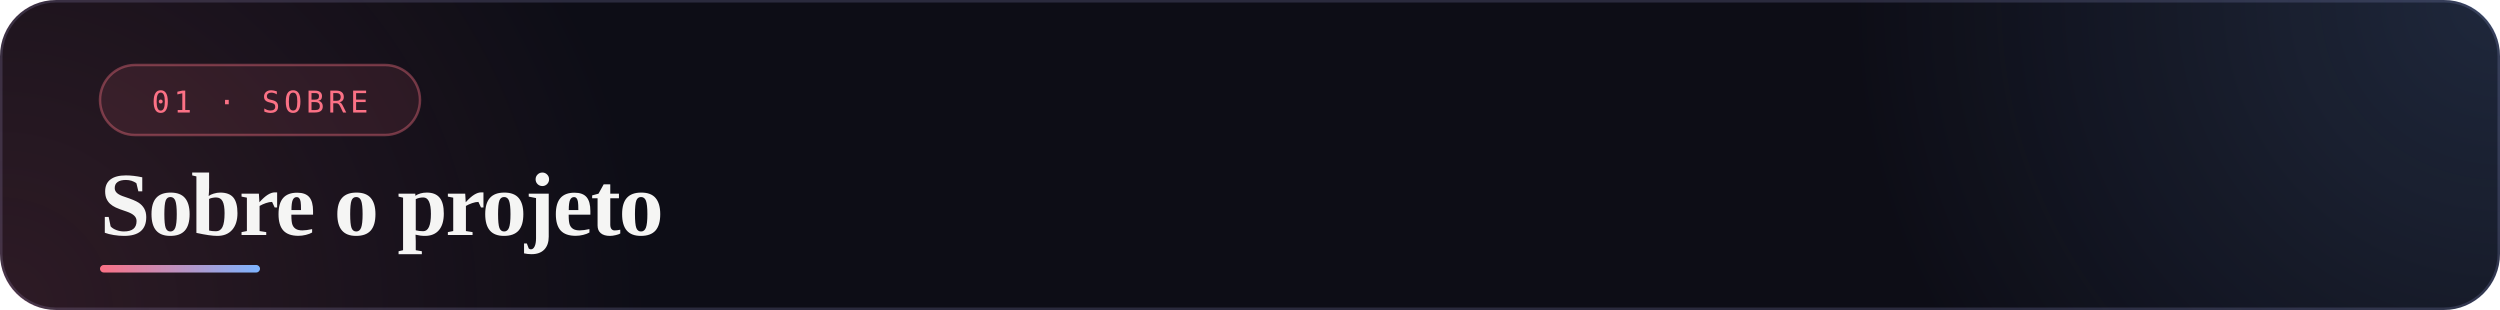
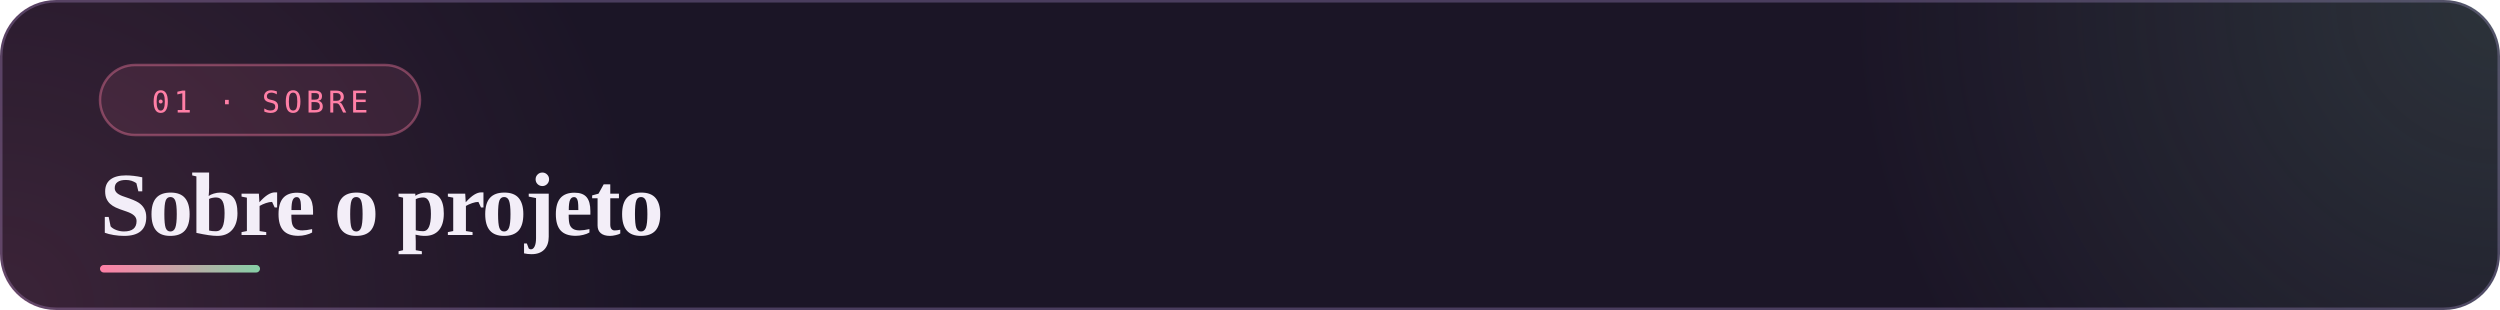
<svg xmlns="http://www.w3.org/2000/svg" width="1000" height="124" viewBox="0 0 1000 124" role="img" aria-label="01 · SOBRE: Sobre o projeto">
  <defs>
    <linearGradient id="g" x1="0" y1="0" x2="1" y2="0">
-       <stop offset="0" stop-color="#fb7185" />
-       <stop offset="1" stop-color="#7db4ff" />
+       <stop offset="0" stop-color="#ff7fa6" />
+       <stop offset="1" stop-color="#86cfa6" />
    </linearGradient>
    <radialGradient id="h1" gradientUnits="userSpaceOnUse" cx="1000" cy="0" r="260">
-       <stop offset="0" stop-color="#7db4ff" stop-opacity="0.16" />
-       <stop offset="1" stop-color="#7db4ff" stop-opacity="0" />
+       <stop offset="0" stop-color="#86cfa6" stop-opacity="0.16" />
+       <stop offset="1" stop-color="#86cfa6" stop-opacity="0" />
    </radialGradient>
    <radialGradient id="h2" gradientUnits="userSpaceOnUse" cx="0" cy="124" r="260">
-       <stop offset="0" stop-color="#fb7185" stop-opacity="0.14" />
-       <stop offset="1" stop-color="#fb7185" stop-opacity="0" />
+       <stop offset="0" stop-color="#ff7fa6" stop-opacity="0.14" />
+       <stop offset="1" stop-color="#ff7fa6" stop-opacity="0" />
    </radialGradient>
    <clipPath id="k">
      <rect width="1000" height="124" rx="22" />
    </clipPath>
  </defs>
-   <rect x="0.5" y="0.5" width="999" height="123" rx="22" fill="#0d0d16" stroke="#2a2a3d" />
+   <rect x="0.5" y="0.5" width="999" height="123" rx="22" fill="#1b1526" stroke="#4a3d5e" />
  <g clip-path="url(#k)">
    <rect width="1000" height="124" fill="url(#h1)" />
    <rect width="1000" height="124" fill="url(#h2)" />
  </g>
-   <rect x="40" y="26" width="128" height="28" rx="14" fill="#fb7185" fill-opacity="0.10" stroke="#fb7185" stroke-opacity="0.38" />
-   <text x="104" y="45" text-anchor="middle" font-family="'Cascadia Code',Menlo,Consolas,monospace" font-size="12" letter-spacing="1.6" fill="#fb7185">01 · SOBRE</text>
-   <text x="40" y="94" font-family="'Cormorant Garamond',Georgia,'Times New Roman',serif" font-size="36" font-weight="800" letter-spacing="-0.8" fill="#f5f5f4">Sobre o projeto</text>
+   <rect x="40" y="26" width="128" height="28" rx="14" fill="#ff7fa6" fill-opacity="0.10" stroke="#ff7fa6" stroke-opacity="0.38" />
+   <text x="104" y="45" text-anchor="middle" font-family="'Cascadia Code',Menlo,Consolas,monospace" font-size="12" letter-spacing="1.6" fill="#ff7fa6">01 · SOBRE</text>
+   <text x="40" y="94" font-family="Fraunces,Georgia,'Times New Roman',serif" font-size="36" font-weight="800" letter-spacing="-0.8" fill="#f3eef8">Sobre o projeto</text>
  <rect x="40" y="106" width="64" height="3" rx="1.5" fill="url(#g)" />
</svg>
